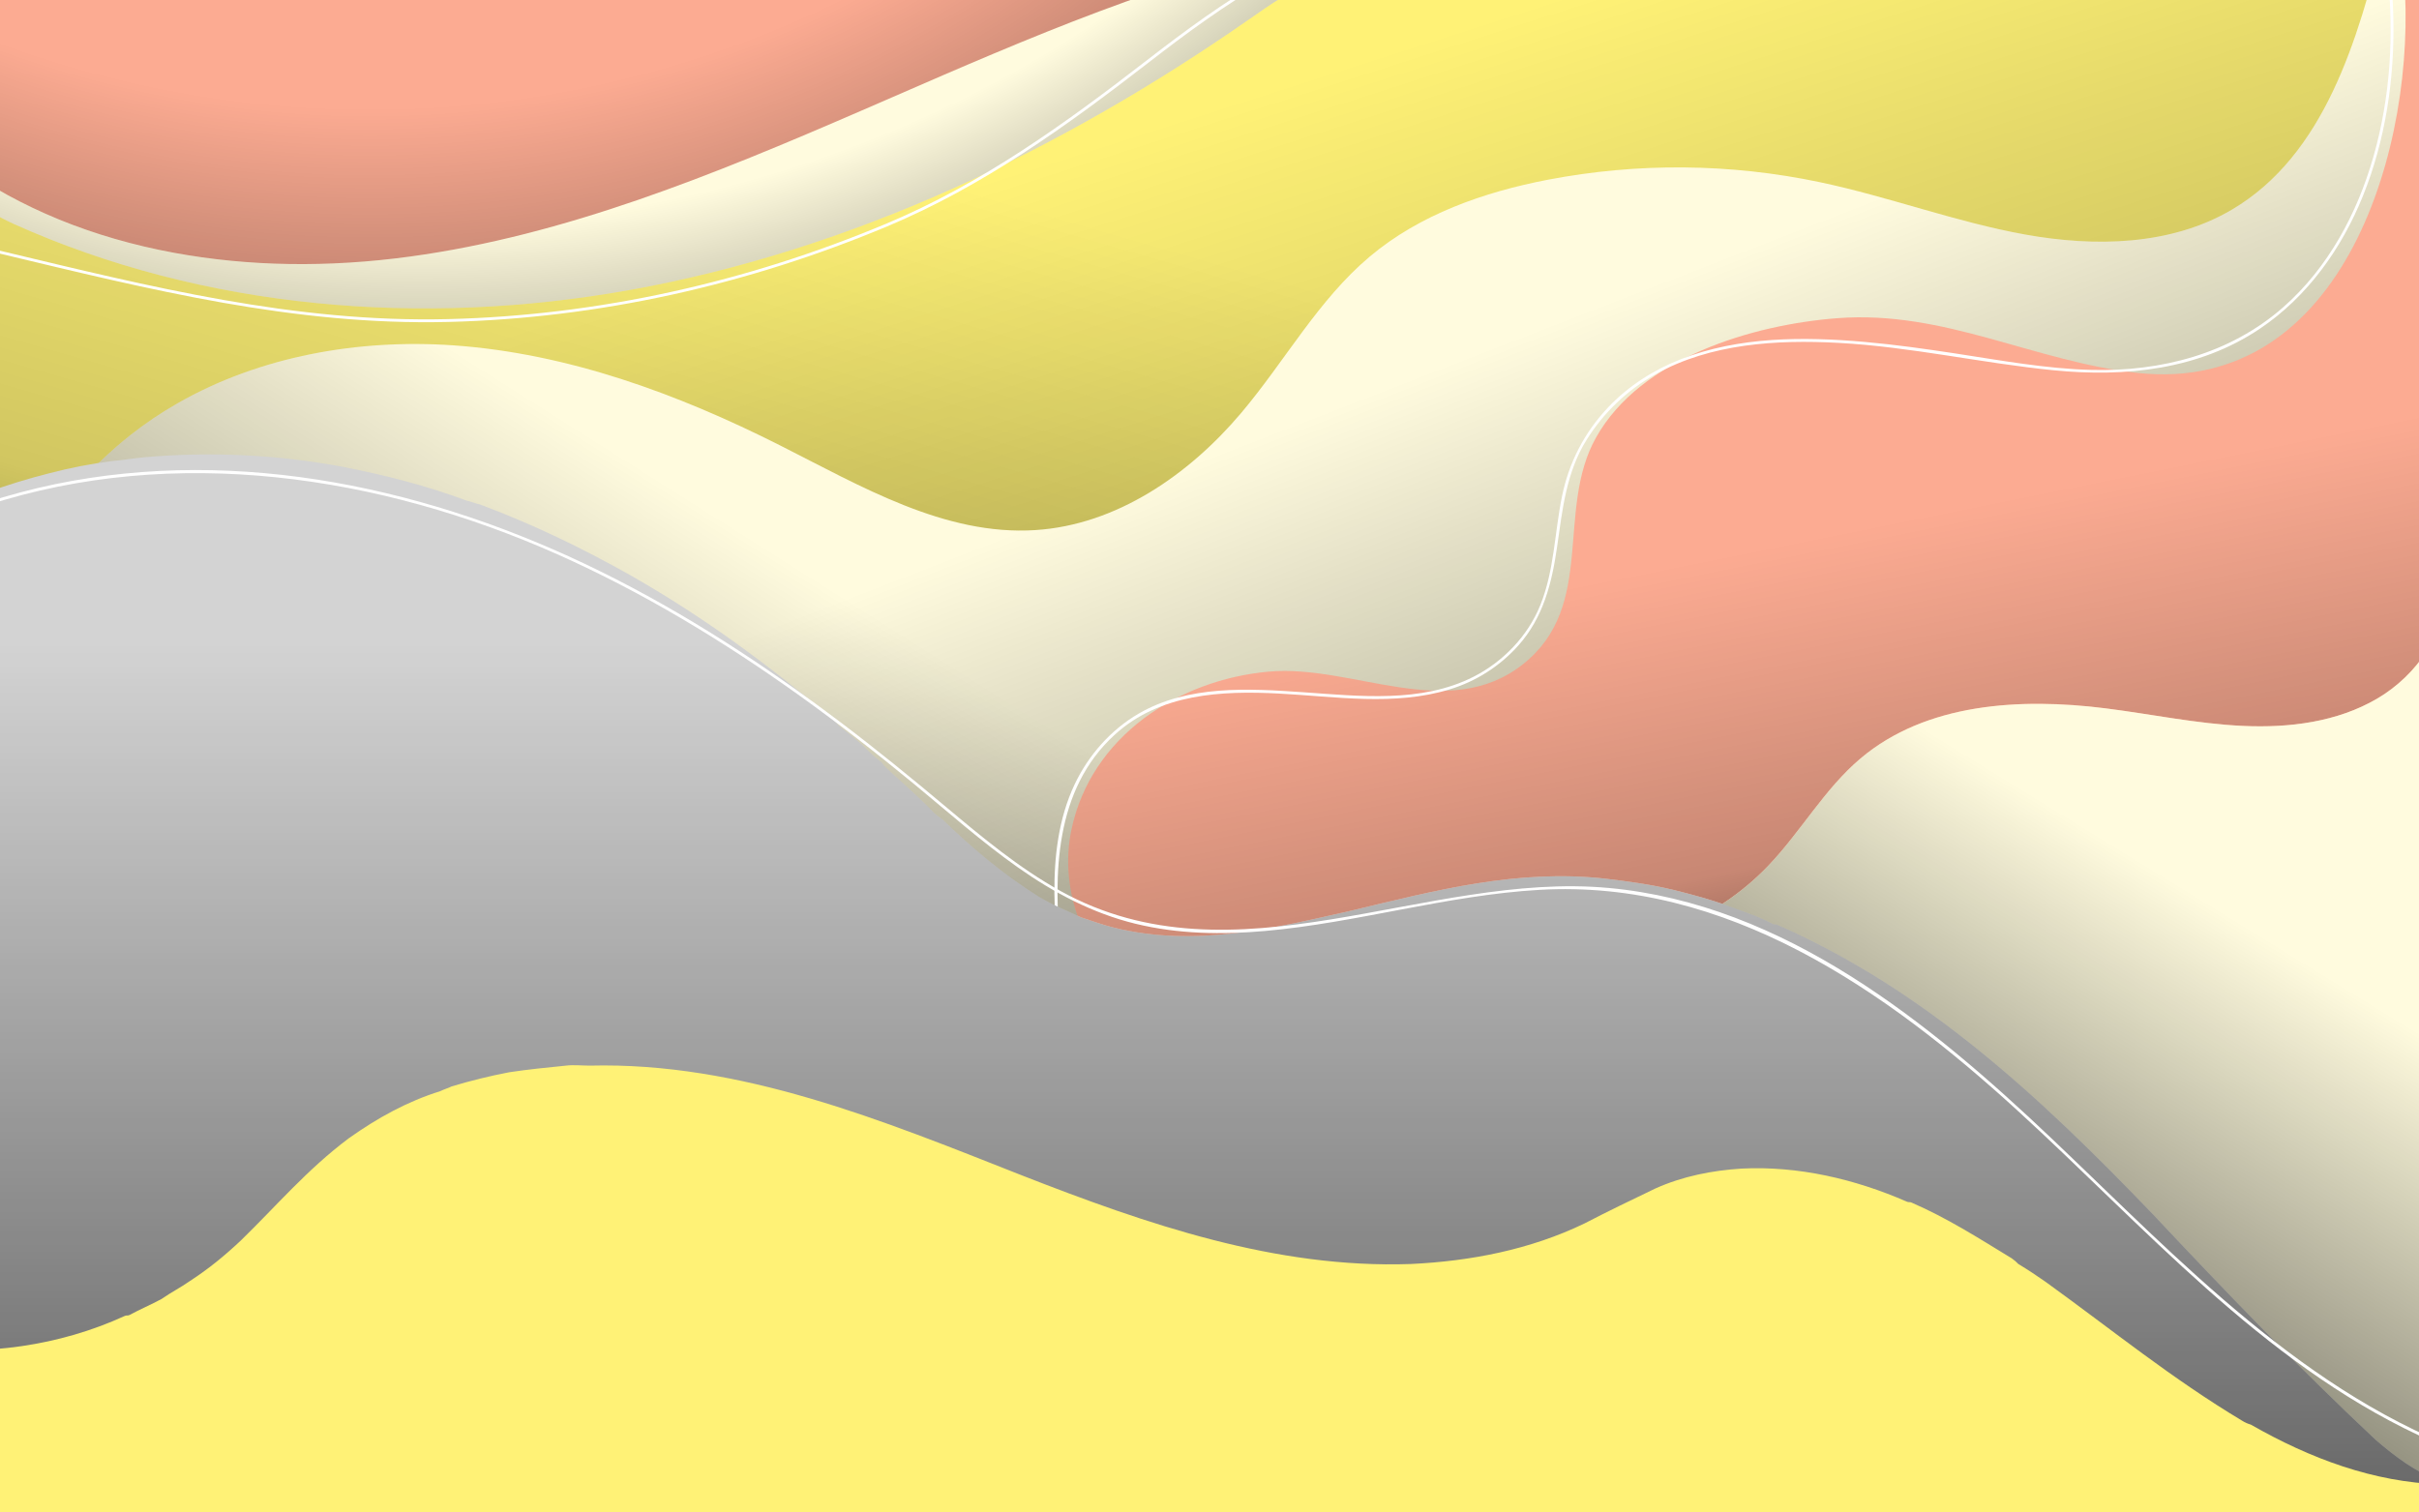
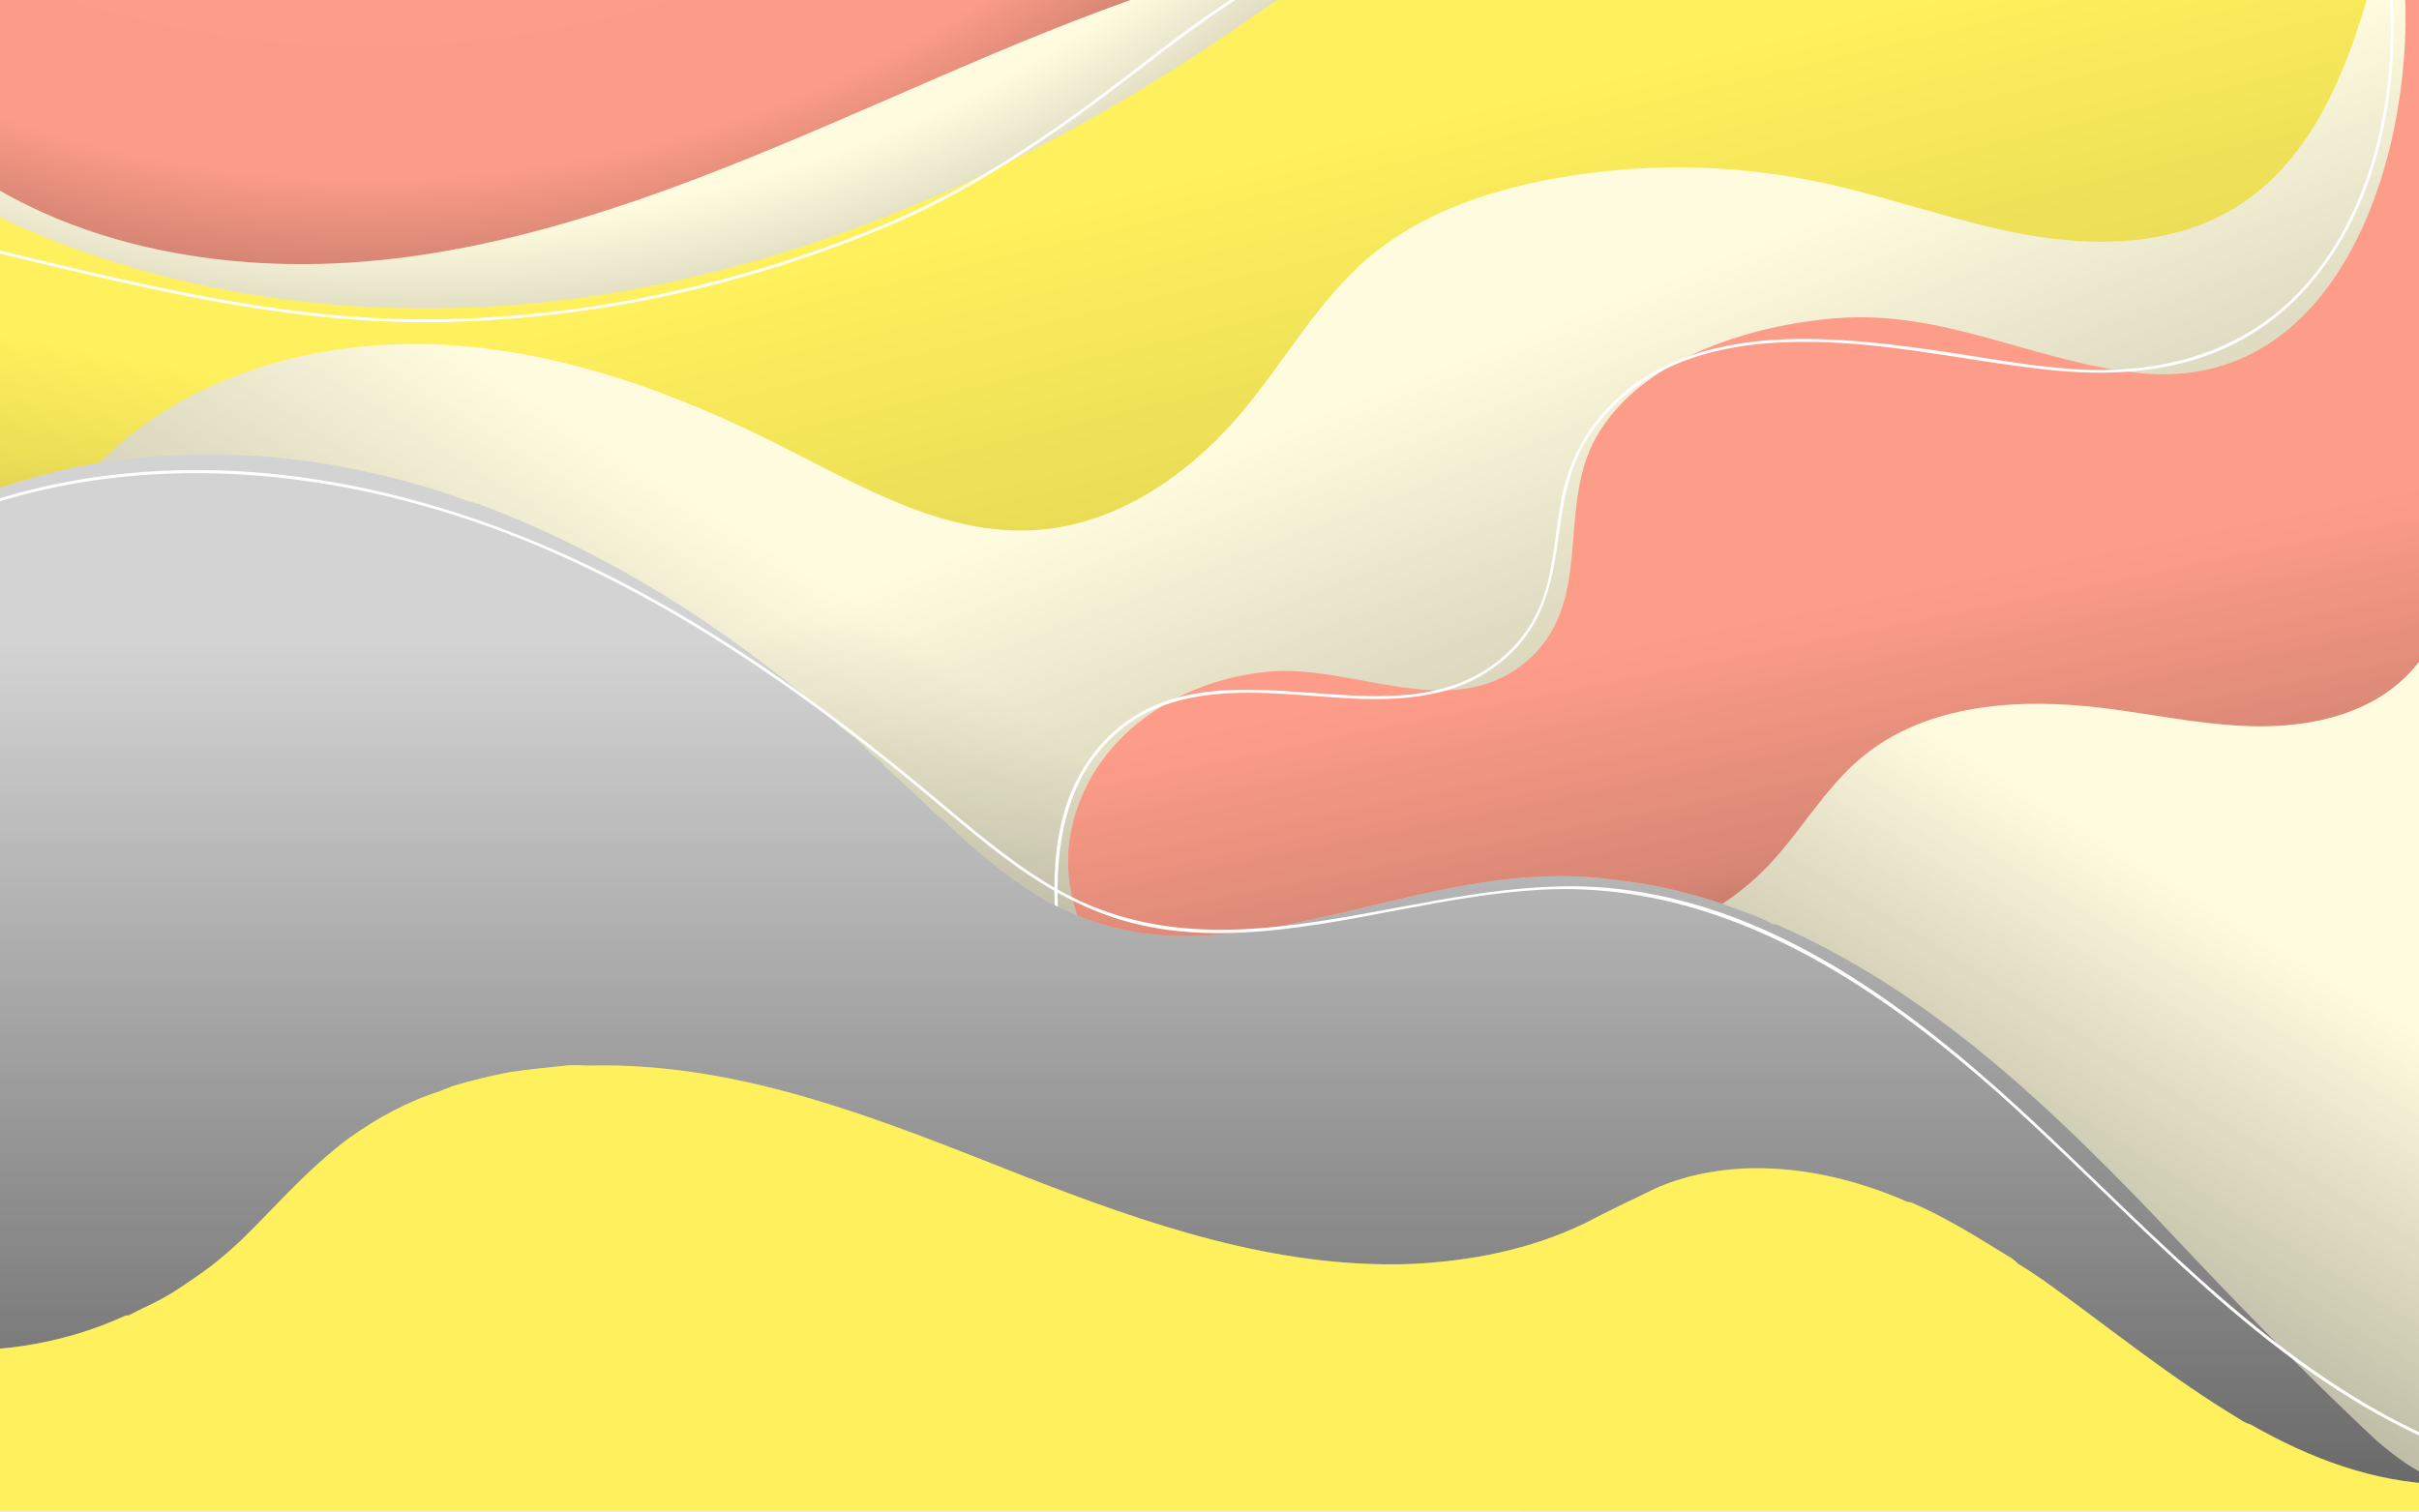
- <svg xmlns="http://www.w3.org/2000/svg" xmlns:xlink="http://www.w3.org/1999/xlink" id="背景" viewBox="0 0 2560 1600">
-   <defs>
-     <style>.cls-1{fill:#fcab92;}.cls-2{fill:url(#未命名漸層_1150);}.cls-3{fill:#fff276;}.cls-4{fill:url(#未命名漸層_317);}.cls-5{fill:url(#未命名漸層_317-2);}.cls-6{fill:#fffbde;}.cls-7{fill:url(#未命名漸層_942);}.cls-8{fill:url(#未命名漸層_116);}.cls-9{fill:url(#未命名漸層_64);}.cls-10{fill:url(#未命名漸層_17);}.cls-11{fill:#fff;}.cls-12{fill:url(#未命名漸層_170);}.cls-13{fill:#d3d3d3;}.cls-14{fill:url(#未命名漸層_21);}.cls-15{fill:none;stroke:#fff;stroke-miterlimit:10;stroke-width:3px;}</style>
-     <radialGradient id="未命名漸層_1150" cx="391.62" cy="-1014.37" r="1393.63" gradientUnits="userSpaceOnUse">
-       <stop offset="0.05" stop-opacity="0" />
-       <stop offset="0.35" stop-opacity="0" />
-       <stop offset="0.4" stop-opacity="0" />
-       <stop offset="0.76" stop-opacity="0" />
-       <stop offset="0.81" stop-opacity="0" />
-       <stop offset="1" stop-opacity="0.3" />
-     </radialGradient>
-     <linearGradient id="未命名漸層_317" x1="1544.02" y1="69.95" x2="1290.46" y2="953.15" gradientUnits="userSpaceOnUse">
-       <stop offset="0.05" stop-opacity="0" />
-       <stop offset="0.29" stop-opacity="0" />
-       <stop offset="0.9" stop-opacity="0.18" />
-       <stop offset="1" stop-opacity="0.3" />
-     </linearGradient>
-     <linearGradient id="未命名漸層_317-2" x1="991.4" y1="-47.91" x2="1246.26" y2="747.57" xlink:href="#未命名漸層_317" />
-     <radialGradient id="未命名漸層_942" cx="448.13" cy="-1046.51" r="1410.83" gradientUnits="userSpaceOnUse">
-       <stop offset="0.05" stop-opacity="0" />
-       <stop offset="0.35" stop-opacity="0" />
-       <stop offset="0.4" stop-opacity="0" />
-       <stop offset="0.84" stop-opacity="0" />
-       <stop offset="0.91" stop-opacity="0" />
-       <stop offset="0.99" stop-opacity="0.19" />
-       <stop offset="1" stop-opacity="0.3" />
-     </radialGradient>
-     <linearGradient id="未命名漸層_116" x1="1517.3" y1="826.48" x2="1206.79" y2="1317.29" gradientUnits="userSpaceOnUse">
-       <stop offset="0.29" stop-opacity="0" />
-       <stop offset="0.99" stop-opacity="0.29" />
-       <stop offset="1" stop-opacity="0.3" />
-     </linearGradient>
-     <linearGradient id="未命名漸層_64" x1="1103.47" y1="336.69" x2="1352.77" y2="979.25" gradientUnits="userSpaceOnUse">
-       <stop offset="0.29" stop-opacity="0" />
-       <stop offset="1" stop-opacity="0.3" />
-     </linearGradient>
-     <linearGradient id="未命名漸層_17" x1="1854.32" y1="427.16" x2="1957.75" y2="939.62" gradientUnits="userSpaceOnUse">
-       <stop offset="0.29" stop-opacity="0" />
-       <stop offset="0.92" stop-opacity="0.21" />
-       <stop offset="1" stop-opacity="0.3" />
-     </linearGradient>
-     <linearGradient id="未命名漸層_170" x1="2447.17" y1="781.73" x2="2075.22" y2="1386.5" gradientUnits="userSpaceOnUse">
-       <stop offset="0.29" stop-opacity="0" />
-       <stop offset="0.94" stop-opacity="0.48" />
-       <stop offset="1" stop-opacity="0.6" />
-     </linearGradient>
-     <linearGradient id="未命名漸層_21" x1="1261.16" y1="680.61" x2="1261.16" y2="1758.24" gradientUnits="userSpaceOnUse">
-       <stop offset="0" stop-opacity="0" />
-       <stop offset="1" stop-opacity="0.6" />
-     </linearGradient>
-   </defs>
-   <rect class="cls-1" x="-0.5" y="-0.5" width="2560" height="1600" />
-   <rect class="cls-2" x="-0.5" y="-0.5" width="2560" height="1600" />
-   <path class="cls-3" d="M1394.77-42.94C1228.86-8.79,1073.09,61.77,917.71,129.21S603.6,262.08,435.76,285s-348.13-.9-486.1-99.16L-59.5,1754.5h2681V-42.5Z" />
-   <path id="左" class="cls-4" d="M1394.77-42.94C1228.86-8.79,1073.09,61.77,917.71,129.21S603.6,262.08,435.76,285s-348.13-.9-486.1-99.16L-59.5,1754.5h2681V-42.5Z" />
-   <path id="右" class="cls-5" d="M1394.77-42.94C1228.86-8.79,1073.09,61.77,917.71,129.21S603.6,262.08,435.76,285s-348.13-.9-486.1-99.16L-59.5,1754.5h2681V-42.5Z" />
-   <path class="cls-6" d="M2635,1768H-73.08l9.39-1608.27,21.18,15.09C21.56,220.44,97.75,251.64,184,267.55c78.87,14.55,163,15.91,250,4,164-22.36,319.88-86,478.39-154.77Q928,110,943.76,103.16C1087.41,40.63,1236-24,1392.05-56.17l1.35-.27L2635-56ZM-45.92,1741H2608V-28.89l-1129.73-.43c-28.32,0-57.2.06-84.14,8.83-26.68,8.69-49.88,25.39-72.91,41.43C1123.8,158.42,901.71,265.11,664.86,307.26,447.55,345.94,216.56,328,14.08,236.83-2.28,229.46-19,218.39-36,213.35c-6.74,28.09-1.4,64.23-1.57,93.4l-.56,95.62L-39.22,593.6l-2.24,382.47Z" />
-   <path class="cls-7" d="M2635,1768H-73.08l9.39-1608.27,21.18,15.09C21.56,220.44,97.75,251.64,184,267.55c78.87,14.55,163,15.91,250,4,164-22.36,319.88-86,478.39-154.77Q928,110,943.76,103.16C1087.41,40.63,1236-24,1392.05-56.17l1.35-.27L2635-56ZM-45.92,1741H2608V-28.89l-1129.73-.43c-28.32,0-57.2.06-84.14,8.83-26.68,8.69-49.88,25.39-72.91,41.43C1123.8,158.42,901.71,265.11,664.86,307.26,447.55,345.94,216.56,328,14.08,236.83-2.28,229.46-19,218.39-36,213.35c-6.74,28.09-1.4,64.23-1.57,93.4l-.56,95.62L-39.22,593.6l-2.24,382.47Z" />
-   <path class="cls-6" d="M2529.93-68.25l-7.2,0c-27.26,110.5-62.82,232.58-160.93,290.28-64.52,37.94-144.54,39.52-218.21,26.29s-144.27-40-217.5-55.44a729.89,729.89,0,0,0-288.16-2.59c-67.85,13.08-135.38,36.76-188.25,81.24-54.78,46.08-89.9,110.83-136.08,165.52-55.39,65.58-132,118.51-217.7,124.06-96.27,6.24-184.94-46.54-271.08-90-108-54.45-224-97-344.58-105.52C379.59,358.54,275.11,377,188.1,426.78a405.78,405.78,0,0,0-49.61,33.4C48,531.47-6.9,637.46-59.15,740.11c0,0-1.35,907.47-.35,916.93s2681,20.63,2681,20.63V-68.5Z" />
-   <path class="cls-8" d="M2529.93-68.25l-7.2,0c-27.26,110.5-62.82,232.58-160.93,290.28-64.52,37.94-144.54,39.52-218.21,26.29s-144.27-40-217.5-55.44a729.89,729.89,0,0,0-288.16-2.59c-67.85,13.08-135.38,36.76-188.25,81.24-54.78,46.08-89.9,110.83-136.08,165.52-55.39,65.58-132,118.51-217.7,124.06-96.27,6.24-184.94-46.54-271.08-90-108-54.45-224-97-344.58-105.52C379.59,358.54,275.11,377,188.1,426.78a405.78,405.78,0,0,0-49.61,33.4C48,531.47-6.9,637.46-59.15,740.11c0,0-1.35,907.47-.35,916.93s2681,20.63,2681,20.63V-68.5Z" />
-   <path class="cls-9" d="M2529.93-68.25l-7.2,0c-27.26,110.5-62.82,232.58-160.93,290.28-64.52,37.94-144.54,39.52-218.21,26.29s-144.27-40-217.5-55.44a729.89,729.89,0,0,0-288.16-2.59c-67.85,13.08-135.38,36.76-188.25,81.24-54.78,46.08-89.9,110.83-136.08,165.52-55.39,65.58-132,118.51-217.7,124.06-96.27,6.24-184.94-46.54-271.08-90-108-54.45-224-97-344.58-105.52C379.59,358.54,275.11,377,188.1,426.78a405.78,405.78,0,0,0-49.61,33.4C48,531.47-6.9,637.46-59.15,740.11c0,0-1.35,907.47-.35,916.93s2681,20.63,2681,20.63V-68.5Z" />
-   <path class="cls-1" d="M2544.22-23.19c14.13,175.57-63.19,441.26-281.35,418-109.92-11.71-204.61-66.71-318.35-58-89.49,6.83-208,41.89-255.39,126.23-43.34,77.08.56,178.37-77.31,240-79.22,62.74-180-.05-269.07,7.91-95.8,8.57-188.15,68.41-208.91,167.52-18.61,88.79,40.77,190.75,137,196.81l1317.64.18V-23.5Z" />
-   <path class="cls-10" d="M1179,982c86,21,167,1,251-18,91-22,176-44,268-34,25,3,48,6,73,12,17.82,4.46,34.85,8.92,51.79,14.79a277.7,277.7,0,0,0,48.78-40.62C1906,880,1930.87,835,1969,802.82c69.29-58.6,169-64.38,259-53.05,48.62,6.12,96.81,16.38,145.76,18.64s99.79-4.09,142-28.92,74.23-70.83,72.45-119.8h.29V-23.5l-44.28.31c14.13,175.57-63.19,441.26-281.35,418-109.92-11.71-204.61-66.71-318.35-58-89.49,6.83-208,41.89-255.39,126.23-43.34,77.08.56,178.37-77.31,240-79.22,62.74-180-.05-269.07,7.91-95.8,8.57-188.15,68.41-208.91,167.52-6.32,30.16-3.64,61.84,6.43,90.77L1144,971C1156,975,1167,979,1179,982Z" />
-   <path class="cls-11" d="M2526.78-27.52c7,64.53,2.86,130.78-15,193.31-17.2,60.23-48,117.72-95.5,159.45-56.27,49.43-129.24,68.2-203,66.33-48.64-1.24-96.62-10.23-144.6-17.52-31.72-4.82-63.51-9.31-95.48-12.12-64.59-5.69-133-5.71-194.3,18.28-28.93,11.34-55.5,28.3-76.93,50.9-25.35,26.73-41.64,58.55-49,94.6-7.78,38.22-8.13,78.35-22.9,114.91-13.23,32.74-39.49,60-70.88,75.88-55.1,27.94-120.55,20.37-179.93,16.26-58.26-4-121.76-7.81-174.22,22.64-29.61,17.19-53.24,44.14-67.82,75-16.88,35.73-21.63,75.77-21.35,114.91.15,20.05,1.64,40.05,3.58,60,.19,1.9,3.19,1.92,3,0-7.8-79.86-6.57-169.4,57.32-227.65,47.63-43.44,112.78-46.75,173.93-43.5,59.43,3.15,122.18,13.4,180.3-4.38A159.48,159.48,0,0,0,1607.08,683c26-29.28,35.21-65.6,40.66-103.46,5.69-39.55,9.68-79.59,31.48-114.2a202.85,202.85,0,0,1,72.78-69.2c58.36-32.57,128.31-36.75,193.67-33.2,76.63,4.16,151.49,21.45,227.71,29,75.74,7.54,153.76-.57,218.22-44,50.4-33.92,86.54-84.72,109.09-140.59,23.91-59.23,33.51-124,32.17-187.69q-.49-23.7-3.08-47.27c-.21-1.9-3.21-1.92-3,0Z" />
-   <path class="cls-6" d="M2588.21,619.69c1.78,49-30.2,95-72.45,119.8s-93.09,31.18-142,28.92-97.14-12.52-145.76-18.64c-90-11.33-189.7-5.55-259,53.05-38.1,32.22-63,77.2-97.4,113.35-66.57,70-170,102.8-264.71,84L1611.5,1638h1015l-5-1018.31Z" />
-   <path class="cls-12" d="M2588.21,619.69c1.78,49-30.2,95-72.45,119.8s-93.09,31.18-142,28.92-97.14-12.52-145.76-18.64c-90-11.33-189.7-5.55-259,53.05-38.1,32.22-63,77.2-97.4,113.35-66.57,70-170,102.8-264.71,84L1611.5,1638h1015l-5-1018.31Z" />
-   <path class="cls-13" d="M2581.93,1567.6C2556,1558,2535,1542,2514,1524c-83-78-157-155-235-238-119-124-241-238-398-307-2-1-3,0-5-1-15-8-31-13-47-19-19-7-38-12-58-17-25-6-48-9-73-12-92-10-177,12-268,34-84,19-165,39-251,18-12-3-23-7-35-11-15-7-30-13-45-22-38-24-70-51-102-82a55.47,55.47,0,0,1-8-6c-17-18-35-33-53-50-1-1-2-3-3-4-8-6-14-12-21-19-7-6-14-12-22-18-4-3-6-7-10-10-68-57-134-106-211-150-53-30-105-55-161-76-5-1-9-3-14-4-43-16-86-27-132-36a774.42,774.42,0,0,0-209-10c-11,1-22,3-34,4a527.74,527.74,0,0,0-67,13,675.38,675.38,0,0,0-68,21c-20,8-18.61,45.67-44.18,47.48-.32,0,12.39,1052.32,12.39,1052.32l2630.29,23.7Z" />
-   <path class="cls-14" d="M2581.93,1567.6C2556,1558,2535,1542,2514,1524c-83-78-157-155-235-238-119-124-241-238-398-307-2-1-3,0-5-1-15-8-31-13-47-19-19-7-38-12-58-17-25-6-48-9-73-12-92-10-177,12-268,34-84,19-165,39-251,18-12-3-23-7-35-11-15-7-30-13-45-22-38-24-70-51-102-82a55.47,55.47,0,0,1-8-6c-17-18-35-33-53-50-1-1-2-3-3-4-8-6-14-12-21-19-7-6-14-12-22-18-4-3-6-7-10-10-68-57-134-106-211-150-53-30-105-55-161-76-5-1-9-3-14-4-43-16-86-27-132-36a774.42,774.42,0,0,0-209-10c-11,1-22,3-34,4a527.74,527.74,0,0,0-67,13,675.38,675.38,0,0,0-68,21c-20,8-18.61,45.67-44.18,47.48-.32,0,12.39,1052.32,12.39,1052.32l2630.29,23.7Z" />
-   <path class="cls-3" d="M-91.48,1426.74C-15,1435,62,1425,132,1393c2-1,3,0,5-1,11-6,23-11,34-17,10-7,20-12,30-19,20-13,37-27,54-43,38-37,70-75,114-108,31-22,62-39,97-50,4-2,8-3,12-5a603.49,603.49,0,0,1,61-15c20-3,40-5,60-7,8-1,17,0,25,0,160-4,310,58,457,116,133,52,269,99,412,94,63-3,126-15,184-43,25-13,50-25,75-37,29-13,60-19,91-21,60-3,120,11,175,35,2,1,3,0,5,1,37,16,70,37,106,59a43.49,43.49,0,0,1,7,6c10,6,19,12,29,19,72,52,133,102,208,147a35.52,35.52,0,0,0,9,4c63,36,130,61,200.77,63.21l.73,66.29H-91.5Z" />
-   <path class="cls-11" d="M-14,534.9c198.9-64.6,415.83-31.81,603.88,51.85,90.73,40.37,176,92.1,256.69,149.89,41.29,29.59,81.4,60.81,120.61,93.11,36.27,29.87,71.48,61.2,109.92,88.33,38,26.86,79.41,48.79,124.89,59.82,44.72,10.84,91.17,11.64,136.82,7.58,97.58-8.69,192.27-37.86,290.23-43.54,198.15-11.48,366.37,105.93,506.15,233.69,134,122.45,257.26,265,424.4,343.64a636.75,636.75,0,0,0,59.76,24.45c1.82.65,2.61-2.25.8-2.89-179.82-63.31-313-206.5-447.78-334.59-130.06-123.59-284-249.08-469.67-266.29-193.94-18-396,105.55-580.52,3.13-44.05-24.45-82.9-56.9-121.34-89.15-36.6-30.7-73.6-60.89-111.73-89.68C809.2,704,725,649,635.14,604.7c-177-87.38-381-132.68-577-92.14a687.06,687.06,0,0,0-73,19.45c-1.83.59-1.05,3.49.79,2.89Z" />
-   <path class="cls-15" d="M1484.07-76.11C1380.45-57.27,1295.62,2.28,1214.46,65.13c-86.68,67.13-174.75,130.63-276.25,173.16-146.87,61.54-304.49,97.09-463.83,101-163.3,4-315.57-34.4-472.93-72L-104.42,242q2.83,7.8,5.68,15.58" />
+ <svg xmlns="http://www.w3.org/2000/svg" xmlns:xlink="http://www.w3.org/1999/xlink" version="1.1" id="背景" x="0px" y="0px" viewBox="0 0 2560 1600" style="enable-background:new 0 0 2560 1600;" xml:space="preserve">
+   <style type="text/css">
+ 	.st0{clip-path:url(#SVGID_2_);}
+ 	.st1{fill:#FCAB92;}
+ 	.st2{opacity:0.2;fill:#FF6666;enable-background:new    ;}
+ 	.st3{fill:url(#shadow_1_);}
+ 	.st4{fill:#FFFF33;}
+ 	.st5{opacity:0.2;fill:#FFFFFF;enable-background:new    ;}
+ 	.st6{opacity:0.15;fill:#FF9966;enable-background:new    ;}
+ 	.st7{opacity:0.5;fill:url(#shadow-2_1_);}
+ 	.st8{opacity:0.5;fill:url(#shadow-3_1_);}
+ 	.st9{fill:#FFFBDE;}
+ 	.st10{opacity:0.7;fill:url(#shadow-4_1_);}
+ 	.st11{opacity:0.7;fill:url(#shadow-5_1_);}
+ 	.st12{opacity:0.7;fill:url(#shadow-6_1_);}
+ 	.st13{opacity:0.7;fill:url(#shadow-7_1_);}
+ 	.st14{fill:#FFFFFF;}
+ 	.st15{opacity:0.6;fill:url(#shadow-8_1_);}
+ 	.st16{fill:#D3D3D3;}
+ 	.st17{fill:url(#shadow-9_1_);}
+ </style>
+   <g>
+     <g>
+       <defs>
+         <rect id="SVGID_1_" x="-0.5" y="-0.5" width="2560.5" height="1600" />
+       </defs>
+       <clipPath id="SVGID_2_">
+         <use xlink:href="#SVGID_1_" style="overflow:visible;" />
+       </clipPath>
+       <g class="st0">
+         <rect x="-0.5" y="-0.5" class="st1" width="2560" height="1600" />
+         <rect x="-0.5" y="-0.5" class="st2" width="2560" height="1600" />
+         <radialGradient id="shadow_1_" cx="391.62" cy="-1014.37" r="1393.63" gradientUnits="userSpaceOnUse">
+           <stop offset="5.000000e-02" style="stop-color:#000000;stop-opacity:0" />
+           <stop offset="0.35" style="stop-color:#000000;stop-opacity:0" />
+           <stop offset="0.649" style="stop-color:#000000;stop-opacity:0" />
+           <stop offset="0.831" style="stop-color:#000000;stop-opacity:3.127121e-03" />
+           <stop offset="0.861" style="stop-color:#000000;stop-opacity:3.641861e-03" />
+           <stop offset="1" style="stop-color:#000000;stop-opacity:0.3" />
+         </radialGradient>
+         <rect id="shadow" x="-0.5" y="-0.5" class="st3" width="2560" height="1600" />
+         <path class="st4" d="M1394.8-42.9C1228.9-8.8,1073.1,61.8,917.7,129.2S603.6,262.1,435.8,285s-348.2-0.9-486.1-99.2l-9.2,1568.7     h2681v-1797L1394.8-42.9z" />
+         <path id="white_1_" class="st5" d="M1394.8-42.9C1228.9-8.8,1073.1,61.8,917.7,129.2S603.6,262.1,435.8,285     s-348.2-0.9-486.1-99.2l-9.2,1568.7h2681v-1797L1394.8-42.9z" />
+         <path id="orange_1_" class="st6" d="M1394.8-42.9C1228.9-8.8,1073.1,61.8,917.7,129.2S603.6,262.1,435.8,285     s-348.2-0.9-486.1-99.2l-9.2,1568.7h2681v-1797L1394.8-42.9z" />
+         <linearGradient id="shadow-2_1_" gradientUnits="userSpaceOnUse" x1="1434.815" y1="1429.807" x2="1313.316" y2="778.44" gradientTransform="matrix(1 0 0 -1 0 1600)">
+           <stop offset="0.348" style="stop-color:#000000;stop-opacity:0" />
+           <stop offset="0.394" style="stop-color:#000000;stop-opacity:0" />
+           <stop offset="0.67" style="stop-color:#000000;stop-opacity:0" />
+           <stop offset="0.9" style="stop-color:#000000;stop-opacity:0.18" />
+           <stop offset="1" style="stop-color:#000000;stop-opacity:0.3" />
+         </linearGradient>
+         <path id="shadow-2" class="st7" d="M1394.8-42.9C1228.9-8.8,1073.1,61.8,917.7,129.2S603.6,262.1,435.8,285     s-348.2-0.9-486.1-99.2l-9.2,1568.7h2681v-1797L1394.8-42.9z" />
+         <linearGradient id="shadow-3_1_" gradientUnits="userSpaceOnUse" x1="1112.971" y1="1447.067" x2="1241.22" y2="910.448" gradientTransform="matrix(1 0 0 -1 0 1600)">
+           <stop offset="0.123" style="stop-color:#000000;stop-opacity:0" />
+           <stop offset="0.708" style="stop-color:#000000;stop-opacity:0.16" />
+           <stop offset="0.784" style="stop-color:#000000;stop-opacity:0.18" />
+           <stop offset="1" style="stop-color:#000000;stop-opacity:0.3" />
+         </linearGradient>
+         <path id="shadow-3" class="st8" d="M1394.8-42.9C1228.9-8.8,1073.1,61.8,917.7,129.2S603.6,262.1,435.8,285     s-348.2-0.9-486.1-99.2l-9.2,1568.7h2681v-1797L1394.8-42.9z" />
+         <path class="st9" d="M2635,1768H-73.1l9.4-1608.3l21.2,15.1c64.1,45.6,140.3,76.8,226.5,92.7c78.8,14.6,162.9,16,249.9,4.1     c164.1-22.4,319.9-86,478.4-154.8l31.5-13.6C1087.4,40.6,1236-24,1392.1-56.2l1.3-0.2L2635-56V1768z M-45.9,1741H2608V-28.9     l-1129.7-0.4c-28.4,0-57.2,0-84.2,8.8s-49.9,25.4-72.9,41.4c-197.4,137.5-419.5,244.2-656.3,286.4     C447.6,345.9,216.6,328,14.1,236.8C-2.3,229.5-19,218.4-36,213.3c-6.7,28.1-1.4,64.3-1.6,93.5l-0.5,95.6l-1.1,191.2l-2.3,382.5     L-45.9,1741z" />
+         <radialGradient id="shadow-4_1_" cx="448.13" cy="-1046.51" r="1410.83" gradientUnits="userSpaceOnUse">
+           <stop offset="5.000000e-02" style="stop-color:#000000;stop-opacity:0" />
+           <stop offset="0.35" style="stop-color:#000000;stop-opacity:0" />
+           <stop offset="0.4" style="stop-color:#000000;stop-opacity:0" />
+           <stop offset="0.84" style="stop-color:#000000;stop-opacity:0" />
+           <stop offset="0.91" style="stop-color:#000000;stop-opacity:0" />
+           <stop offset="0.99" style="stop-color:#000000;stop-opacity:0.19" />
+           <stop offset="1" style="stop-color:#000000;stop-opacity:0.3" />
+         </radialGradient>
+         <path id="shadow-4" class="st10" d="M2635,1768H-73.1l9.4-1608.3l21.2,15.1c64.1,45.6,140.3,76.8,226.5,92.7     c78.8,14.6,162.9,16,249.9,4.1c164.1-22.4,319.9-86,478.4-154.8l31.5-13.6C1087.4,40.6,1236-24,1392.1-56.2l1.3-0.2L2635-56V1768     z M-45.9,1741H2608V-28.9l-1129.7-0.4c-28.4,0-57.2,0-84.2,8.8s-49.9,25.4-72.9,41.4c-197.4,137.5-419.5,244.2-656.3,286.4     C447.6,345.9,216.6,328,14.1,236.8C-2.3,229.5-19,218.4-36,213.3c-6.7,28.1-1.4,64.3-1.6,93.5l-0.5,95.6l-1.1,191.2l-2.3,382.5     L-45.9,1741z" />
+         <path class="st9" d="M2529.9-68.2h-7.2c-27.2,110.5-62.8,232.6-160.9,290.2c-64.5,38-144.5,39.6-218.2,26.3     s-144.3-39.9-217.5-55.4c-94.9-20-192.9-20.9-288.2-2.6c-67.8,13.1-135.3,36.8-188.2,81.2c-54.8,46.1-89.9,110.9-136.1,165.6     c-55.4,65.6-132,118.5-217.7,124c-96.3,6.3-184.9-46.5-271.1-89.9c-108-54.5-223.9-97.1-344.6-105.6     c-100.6-7.1-205.1,11.4-292.1,61.2c-17.3,9.9-33.9,21.1-49.6,33.4C48,531.5-6.9,637.5-59.2,740.1c0,0-1.3,907.5-0.3,916.9     s2681,20.7,2681,20.7V-68.5L2529.9-68.2z" />
+         <linearGradient id="shadow-5_1_" gradientUnits="userSpaceOnUse" x1="1517.306" y1="826.484" x2="1206.796" y2="1317.294">
+           <stop offset="0.29" style="stop-color:#000000;stop-opacity:0" />
+           <stop offset="0.99" style="stop-color:#000000;stop-opacity:0.29" />
+           <stop offset="1" style="stop-color:#000000;stop-opacity:0.3" />
+         </linearGradient>
+         <path id="shadow-5" class="st11" d="M2529.9-68.2h-7.2c-27.2,110.5-62.8,232.6-160.9,290.2c-64.5,38-144.5,39.6-218.2,26.3     s-144.3-39.9-217.5-55.4c-94.9-20-192.9-20.9-288.2-2.6c-67.8,13.1-135.3,36.8-188.2,81.2c-54.8,46.1-89.9,110.9-136.1,165.6     c-55.4,65.6-132,118.5-217.7,124c-96.3,6.3-184.9-46.5-271.1-89.9c-108-54.5-223.9-97.1-344.6-105.6     c-100.6-7.1-205.1,11.4-292.1,61.2c-17.3,9.9-33.9,21.1-49.6,33.4C48,531.5-6.9,637.5-59.2,740.1c0,0-1.3,907.5-0.3,916.9     s2681,20.7,2681,20.7V-68.5L2529.9-68.2z" />
+         <linearGradient id="shadow-6_1_" gradientUnits="userSpaceOnUse" x1="1103.475" y1="336.688" x2="1352.774" y2="979.248">
+           <stop offset="0.29" style="stop-color:#000000;stop-opacity:0" />
+           <stop offset="1" style="stop-color:#000000;stop-opacity:0.3" />
+         </linearGradient>
+         <path id="shadow-6" class="st12" d="M2529.9-68.2h-7.2c-27.2,110.5-62.8,232.6-160.9,290.2c-64.5,38-144.5,39.6-218.2,26.3     s-144.3-39.9-217.5-55.4c-94.9-20-192.9-20.9-288.2-2.6c-67.8,13.1-135.3,36.8-188.2,81.2c-54.8,46.1-89.9,110.9-136.1,165.6     c-55.4,65.6-132,118.5-217.7,124c-96.3,6.3-184.9-46.5-271.1-89.9c-108-54.5-223.9-97.1-344.6-105.6     c-100.6-7.1-205.1,11.4-292.1,61.2c-17.3,9.9-33.9,21.1-49.6,33.4C48,531.5-6.9,637.5-59.2,740.1c0,0-1.3,907.5-0.3,916.9     s2681,20.7,2681,20.7V-68.5L2529.9-68.2z" />
+         <path class="st1" d="M2544.2-23.2c14.1,175.6-63.2,441.3-281.3,418c-110-11.7-204.6-66.7-318.4-58     c-89.5,6.8-207.9,41.9-255.4,126.2c-43.3,77.1,0.6,178.4-77.3,240.1s-180-0.1-269.1,7.9c-95.7,8.6-188.1,68.4-208.9,167.5     c-18.6,88.8,40.8,190.8,137.1,196.8l1317.6,0.2v-1099L2544.2-23.2z" />
+         <path class="st2" d="M2544.2-23.2c14.1,175.6-63.2,441.3-281.3,418c-110-11.7-204.6-66.7-318.4-58     c-89.5,6.8-207.9,41.9-255.4,126.2c-43.3,77.1,0.6,178.4-77.3,240.1s-180-0.1-269.1,7.9c-95.7,8.6-188.1,68.4-208.9,167.5     c-18.6,88.8,40.8,190.8,137.1,196.8l1317.6,0.2v-1099L2544.2-23.2z" />
+         <linearGradient id="shadow-7_1_" gradientUnits="userSpaceOnUse" x1="1854.318" y1="427.16" x2="1957.748" y2="939.62">
+           <stop offset="0.434" style="stop-color:#000000;stop-opacity:0" />
+           <stop offset="0.889" style="stop-color:#000000;stop-opacity:0.197" />
+           <stop offset="0.92" style="stop-color:#000000;stop-opacity:0.21" />
+           <stop offset="1" style="stop-color:#000000;stop-opacity:0.3" />
+         </linearGradient>
+         <path id="shadow-7" class="st13" d="M1179,982c86,21,167,1,251-18c91-22,176-44,268-34c25,3,48,6,73,12     c17.8,4.5,34.9,8.9,51.8,14.8c17.8-11.6,34.1-25.3,48.8-40.6c34.4-36.2,59.3-81.2,97.4-113.4c69.3-58.6,168.9-64.4,259-53     c48.6,6.1,96.8,16.3,145.7,18.6s99.8-4.1,142.1-28.9s74.2-70.8,72.4-119.8h0.3V-23.5l-44.3,0.3c14.1,175.6-63.2,441.3-281.3,418     c-110-11.7-204.6-66.7-318.4-58c-89.5,6.8-207.9,41.9-255.4,126.2c-43.3,77.1,0.6,178.4-77.3,240.1s-180-0.1-269.1,7.9     c-95.7,8.6-188.1,68.4-208.9,167.5c-6.3,30.2-3.6,61.9,6.5,90.8l3.7,1.7C1156,975,1167,979,1179,982z" />
+         <path class="st14" d="M2526.8-27.5c7,64.5,2.8,130.8-15,193.3c-17.2,60.2-48,117.7-95.5,159.4c-56.3,49.5-129.3,68.2-203,66.4     c-48.7-1.3-96.7-10.3-144.6-17.6c-31.8-4.8-63.5-9.3-95.5-12.1c-64.6-5.7-133.1-5.7-194.3,18.3c-28.9,11.3-55.5,28.3-76.9,50.9     c-25.4,26.7-41.7,58.6-49,94.6c-7.8,38.2-8.1,78.4-22.9,114.9c-13.2,32.8-39.5,60-70.9,75.9c-55.1,27.9-120.6,20.4-179.9,16.3     s-121.8-7.8-174.3,22.6c-29.6,17.2-53.2,44.1-67.8,75c-16.8,35.7-21.6,75.8-21.3,114.9c0.1,20.1,1.6,40.1,3.6,60     c0.1,1.9,3.2,1.9,3,0c-7.8-79.8-6.6-169.4,57.3-227.6c47.6-43.5,112.8-46.8,173.9-43.5c59.4,3.1,122.2,13.4,180.3-4.4     c28.2-8.6,53.5-24.8,73.1-46.8c25.9-29.3,35.2-65.6,40.6-103.5c5.7-39.5,9.7-79.5,31.5-114.2c18.1-28.8,43.2-52.5,72.8-69.2     c58.4-32.5,128.3-36.7,193.7-33.2c76.6,4.2,151.5,21.5,227.7,29.1s153.7-0.6,218.2-44c50.4-33.9,86.5-84.7,109.1-140.6     c23.9-59.2,33.5-124,32.2-187.7c-0.4-15.7-1.4-31.5-3.1-47.2C2529.6-29.4,2526.6-29.4,2526.8-27.5L2526.8-27.5z" />
+         <path class="st9" d="M2588.2,619.7c1.8,49-30.2,95-72.4,119.8s-93.1,31.2-142.1,28.9s-97.1-12.5-145.7-18.6     c-90.1-11.4-189.7-5.6-259,53c-38.1,32.2-63,77.2-97.4,113.4c-66.6,70-170,102.8-264.7,84l4.6,637.8h1015l-5-1018.3H2588.2z" />
+         <linearGradient id="shadow-8_1_" gradientUnits="userSpaceOnUse" x1="2447.19" y1="781.742" x2="2075.24" y2="1386.512">
+           <stop offset="0.29" style="stop-color:#000000;stop-opacity:0" />
+           <stop offset="0.94" style="stop-color:#000000;stop-opacity:0.48" />
+           <stop offset="1" style="stop-color:#000000;stop-opacity:0.6" />
+         </linearGradient>
+         <path id="shadow-8" class="st15" d="M2588.2,619.7c1.8,49-30.2,95-72.4,119.8s-93.1,31.2-142.1,28.9s-97.1-12.5-145.7-18.6     c-90.1-11.4-189.7-5.6-259,53c-38.1,32.2-63,77.2-97.4,113.4c-66.6,70-170,102.8-264.7,84l4.6,637.8h1015l-5-1018.3H2588.2z" />
+         <path class="st16" d="M2581.9,1567.6c-25.9-9.6-46.9-25.6-67.9-43.6c-83-78-157-155-235-238c-119-124-241-238-398-307     c-2-1-3,0-5-1c-15-8-31-13-47-19c-19-7-38-12-58-17c-25-6-48-9-73-12c-92-10-177,12-268,34c-84,19-165,39-251,18     c-12-3-23-7-35-11c-15-7-30-13-45-22c-38-24-70-51-102-82c-2.8-1.8-5.5-3.8-8-6c-17-18-35-33-53-50c-1-1-2-3-3-4     c-8-6-14-12-21-19s-14-12-22-18c-4-3-6-7-10-10c-68-57-134-106-211-150c-53-30-105-55-161-76c-5-1-9-3-14-4c-43-16-86-27-132-36     c-68.9-12.8-139.2-16.1-209-10c-11,1-22,3-34,4c-22.6,2.9-45,7.2-67,13c-23,5.8-45.7,12.8-68,21c-20,8-18.6,45.7-44.2,47.5     c-0.3,0,12.4,1052.3,12.4,1052.3l2630.3,23.7L2581.9,1567.6z" />
+         <linearGradient id="shadow-9_1_" gradientUnits="userSpaceOnUse" x1="1261.147" y1="680.61" x2="1261.147" y2="1758.24">
+           <stop offset="0" style="stop-color:#000000;stop-opacity:0" />
+           <stop offset="1" style="stop-color:#000000;stop-opacity:0.6" />
+         </linearGradient>
+         <path id="shadow-9" class="st17" d="M2581.9,1567.6c-25.9-9.6-46.9-25.6-67.9-43.6c-83-78-157-155-235-238     c-119-124-241-238-398-307c-2-1-3,0-5-1c-15-8-31-13-47-19c-19-7-38-12-58-17c-25-6-48-9-73-12c-92-10-177,12-268,34     c-84,19-165,39-251,18c-12-3-23-7-35-11c-15-7-30-13-45-22c-38-24-70-51-102-82c-2.8-1.8-5.5-3.8-8-6c-17-18-35-33-53-50     c-1-1-2-3-3-4c-8-6-14-12-21-19s-14-12-22-18c-4-3-6-7-10-10c-68-57-134-106-211-150c-53-30-105-55-161-76c-5-1-9-3-14-4     c-43-16-86-27-132-36c-68.9-12.8-139.2-16.1-209-10c-11,1-22,3-34,4c-22.6,2.9-45,7.2-67,13c-23,5.8-45.7,12.8-68,21     c-20,8-18.6,45.7-44.2,47.5c-0.3,0,12.4,1052.3,12.4,1052.3l2630.3,23.7L2581.9,1567.6z" />
+         <path class="st4" d="M-91.5,1426.7C-15,1435,62,1425,132,1393c2-1,3,0,5-1c11-6,23-11,34-17s20-12,30-19c20-13,37-27,54-43     c38-37,70-75,114-108c31-22,62-39,97-50c4-2,8-3,12-5c20.1-6.1,40.4-11.1,61-15c20-3,40-5,60-7c8-1,17,0,25,0     c160-4,310,58,457,116c133,52,269,99,412,94c63-3,126-15,184-43c25-13,50-25,75-37c29-13,60-19,91-21c60-3,120,11,175,35     c2,1,3,0,5,1c37,16,70,37,106,59c2.5,1.7,4.9,3.8,7,6c10,6,19,12,29,19c72,52,133,102,208,147c2.8,1.7,5.8,3.1,9,4     c63,36,130,61,200.8,63.2l0.7,66.3h-2675V1426.7z" />
+         <path id="white" class="st5" d="M-91.5,1426.7C-15,1435,62,1425,132,1393c2-1,3,0,5-1c11-6,23-11,34-17s20-12,30-19     c20-13,37-27,54-43c38-37,70-75,114-108c31-22,62-39,97-50c4-2,8-3,12-5c20.1-6.1,40.4-11.1,61-15c20-3,40-5,60-7c8-1,17,0,25,0     c160-4,310,58,457,116c133,52,269,99,412,94c63-3,126-15,184-43c25-13,50-25,75-37c29-13,60-19,91-21c60-3,120,11,175,35     c2,1,3,0,5,1c37,16,70,37,106,59c2.5,1.7,4.9,3.8,7,6c10,6,19,12,29,19c72,52,133,102,208,147c2.8,1.7,5.8,3.1,9,4     c63,36,130,61,200.8,63.2l0.7,66.3h-2675V1426.7z" />
+         <path id="orange" class="st6" d="M-91.5,1426.7C-15,1435,62,1425,132,1393c2-1,3,0,5-1c11-6,23-11,34-17s20-12,30-19     c20-13,37-27,54-43c38-37,70-75,114-108c31-22,62-39,97-50c4-2,8-3,12-5c20.1-6.1,40.4-11.1,61-15c20-3,40-5,60-7c8-1,17,0,25,0     c160-4,310,58,457,116c133,52,269,99,412,94c63-3,126-15,184-43c25-13,50-25,75-37c29-13,60-19,91-21c60-3,120,11,175,35     c2,1,3,0,5,1c37,16,70,37,106,59c2.5,1.7,4.9,3.8,7,6c10,6,19,12,29,19c72,52,133,102,208,147c2.8,1.7,5.8,3.1,9,4     c63,36,130,61,200.8,63.2l0.7,66.3h-2675V1426.7z" />
+         <path class="st14" d="M-14,534.9c198.9-64.6,415.8-31.8,603.8,51.8c90.8,40.4,176.1,92.1,256.7,149.9     c41.3,29.6,81.4,60.9,120.6,93.1c36.3,29.9,71.5,61.2,109.9,88.4s79.5,48.8,124.9,59.8s91.2,11.6,136.9,7.6     c97.5-8.7,192.2-37.9,290.2-43.6c198.1-11.4,366.4,106,506.1,233.7c134,122.5,257.3,265,424.4,343.7     c19.5,9.1,39.5,17.3,59.8,24.4c1.8,0.7,2.6-2.2,0.8-2.9c-179.8-63.3-313-206.5-447.8-334.6c-130-123.5-284-249-469.7-266.2     c-193.9-18-395.9,105.5-580.5,3.1c-44-24.5-82.9-56.9-121.3-89.2c-36.6-30.7-73.6-60.9-111.7-89.7     C809.2,703.9,725,649,635.1,604.7c-177-87.4-380.9-132.7-576.9-92.1c-24.7,5.1-49,11.6-73,19.4C-16.7,532.6-15.9,535.5-14,534.9z     " />
+         <path class="st14" d="M450.4,341.1c-147.3,0-284.4-32.9-429.1-67.5l-20.2-4.9l-103.2-24.6l4.8,12.9l-2.9,1l-6.6-18.1L1.8,265.8     l20.2,4.8c152.3,36.5,296.2,71,452.3,67.2c79.5-2,158.6-11.7,236.3-28.9c77.7-17.1,153.7-41.2,227-72     c105.7-44.3,197.9-112.5,275.9-173s164.8-122.3,270.3-141.5l0.5,3c-104.8,19-190.3,80.1-268.9,140.9s-170.6,128.9-276.6,173.4     c-73.5,30.8-149.7,55-227.5,72.2c-77.9,17.1-157.2,26.8-236.9,28.9C466.4,341,458.4,341.1,450.4,341.1z" />
+       </g>
+     </g>
+   </g>
</svg>
